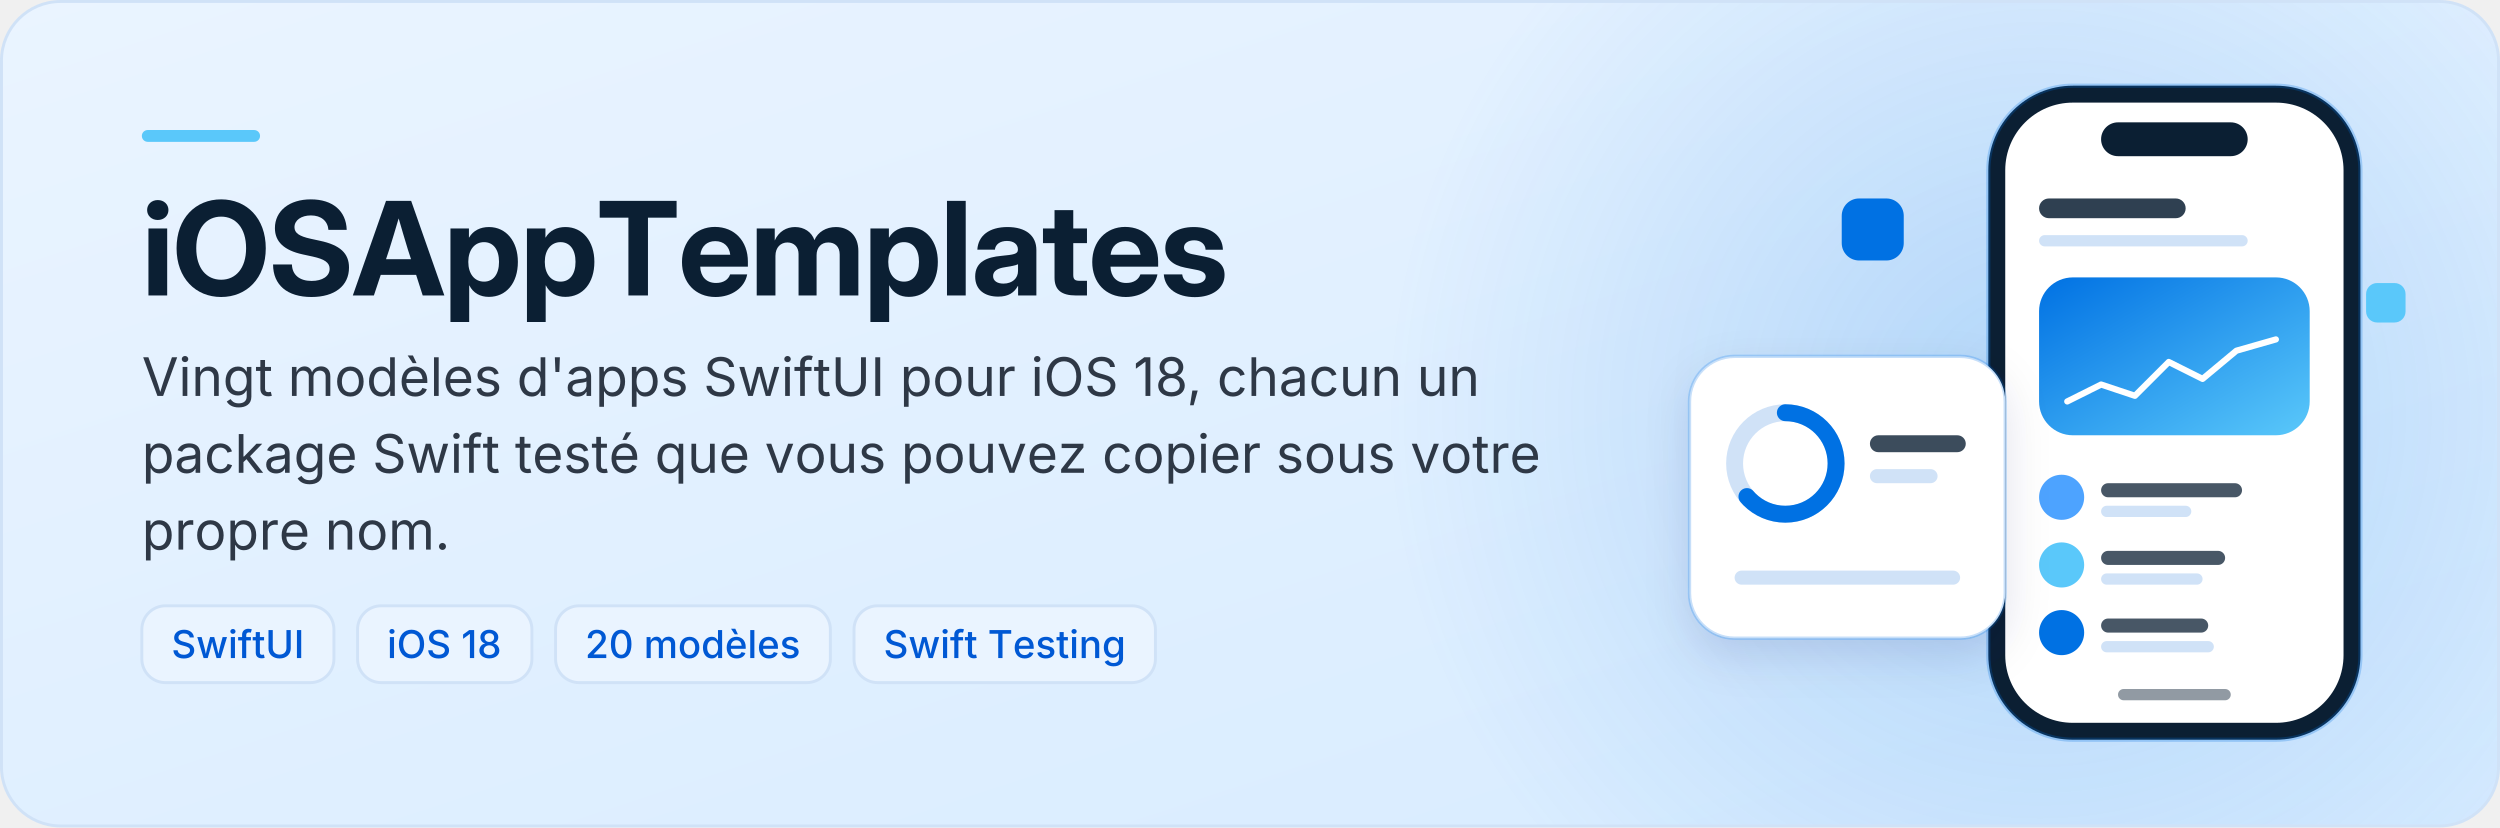
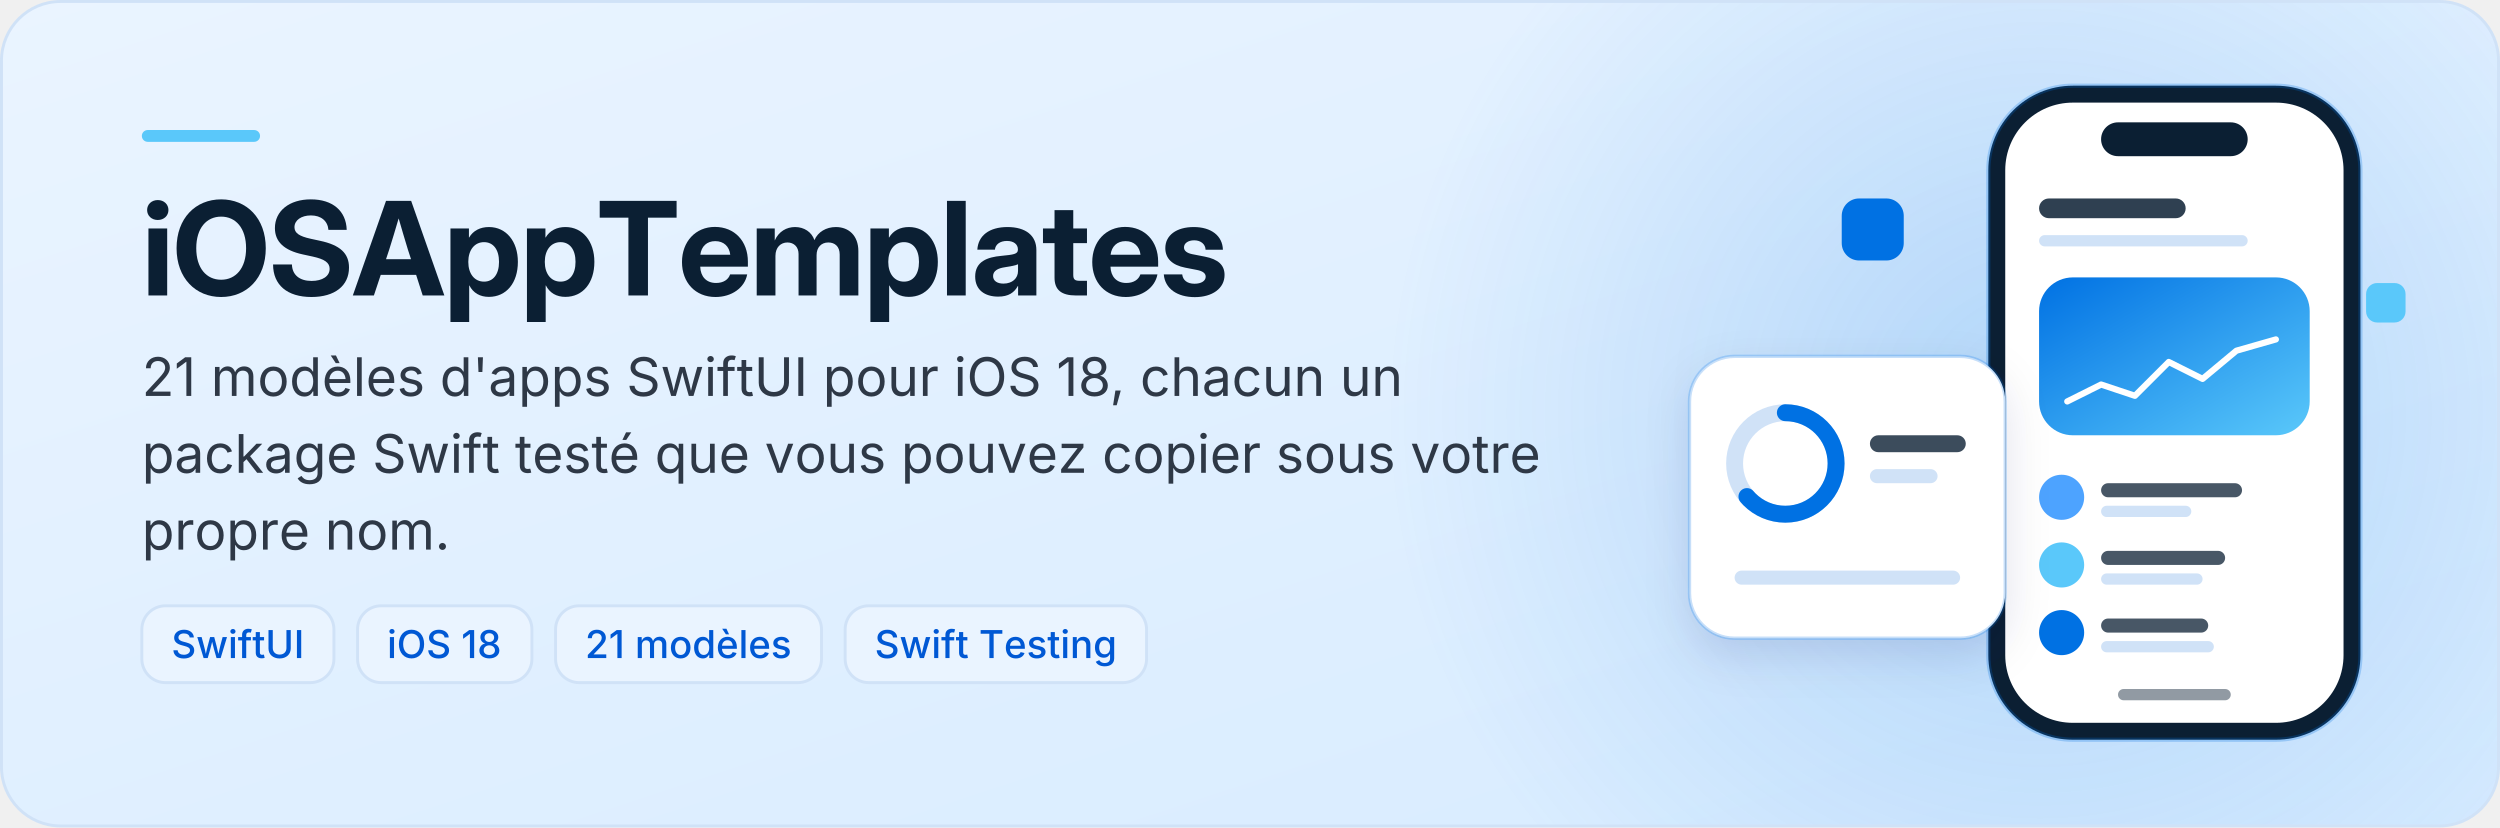
<svg xmlns="http://www.w3.org/2000/svg" width="846" height="280" viewBox="0 0 846 280" role="img" aria-labelledby="t">
  <style>.c{display:none}@media (max-width:500px){.w{display:none}.c{display:inline}}.m-float{animation:mFloat 6s ease-in-out infinite alternate}@keyframes mFloat{from{transform:translateY(0)}to{transform:translateY(-6px)}}.m-float-b{animation:mFloatB 7s ease-in-out infinite alternate}@keyframes mFloatB{from{transform:translateY(0)}to{transform:translateY(5px)}}.m-bob{animation:mBob 5s ease-in-out infinite alternate}@keyframes mBob{from{transform:translateY(0)}to{transform:translateY(-8px)}}.m-bar{transform-box:fill-box;transform-origin:center bottom;animation:mBar 4.2s ease-in-out infinite alternate}@keyframes mBar{from{transform:scaleY(.55)}to{transform:scaleY(1)}}.m-knob{animation:mKnob 6s ease-in-out infinite}@keyframes mKnob{0%,45%{transform:translateX(0)}55%,95%{transform:translateX(12px)}100%{transform:translateX(0)}}.m-slide{animation:mSlide 8s ease-in-out infinite alternate}@keyframes mSlide{from{transform:translateX(0)}to{transform:translateX(56px)}}.m-ring{stroke-dasharray:100;stroke-dashoffset:28;animation:mRing 7s ease-in-out infinite}@keyframes mRing{0%{stroke-dashoffset:100}45%,100%{stroke-dashoffset:28}}.m-caret{animation:mCaret 1.2s steps(1) infinite}@keyframes mCaret{50%{opacity:0}}.m-island{transform-box:fill-box;transform-origin:center;animation:mIsland 9s ease-in-out infinite}@keyframes mIsland{0%,20%{transform:scaleX(.42)}30%,70%{transform:scaleX(1)}80%,100%{transform:scaleX(.42)}}@media (prefers-reduced-motion: reduce){*{animation:none!important}}</style>
  <defs>
    <linearGradient id="bg" x1="0" y1="0" x2="1" y2="1">
      <stop offset="0" stop-color="#EAF4FF" />
      <stop offset="1" stop-color="#D6EBFF" />
    </linearGradient>
    <radialGradient id="glow">
      <stop offset="0" stop-color="#0071E3" stop-opacity="0.2" />
      <stop offset="1" stop-color="#0071E3" stop-opacity="0" />
    </radialGradient>
    <linearGradient id="mButton" x1="0" y1="0" x2="1" y2="1">
      <stop offset="0" stop-color="#0071E3" />
      <stop offset="1" stop-color="#5AC8FA" />
    </linearGradient>
    <filter id="mShadow" x="-20%" y="-20%" width="140%" height="150%">
      <feDropShadow dx="0" dy="6" stdDeviation="8" flood-color="#00285C" flood-opacity="0.12" />
    </filter>
    <clipPath id="frame">
      <rect x="0.5" y="0.5" width="845" height="279" rx="20" />
    </clipPath>
    <path id="bd689" d="M104 0L399 0L399-1056L104-1056ZM251-1189C348-1189 419-1256 419-1346C419-1436 348-1503 251-1503C154-1503 83-1436 83-1346C83-1256 154-1189 251-1189Z" />
    <path id="bd321" d="M765 24C1166 24 1468-270 1468-744C1468-1219 1166-1514 765-1514C364-1514 63-1219 63-744C63-272 364 24 765 24ZM765-248C535-248 373-428 373-744C373-1062 535-1242 765-1242C995-1242 1158-1062 1158-744C1158-428 995-248 765-248Z" />
    <path id="bd397" d="M675 24C1042 24 1266-153 1266-440C1266-664 1125-795 807-862L664-893C481-933 407-984 407-1076C407-1185 514-1261 666-1261C826-1261 931-1174 942-1033L1230-1033C1221-1333 1008-1514 665-1514C326-1514 99-1332 99-1061C99-848 242-711 537-647L694-613C883-572 961-516 961-420C961-304 848-229 677-229C486-229 371-325 367-489L70-489C70-165 293 24 675 24Z" />
    <path id="bd2" d="M9 0L341 0L449-325L1006-325L1110 0L1451 0L928-1490L532-1490ZM532-571L583-725C631-877 677-1029 731-1214C784-1029 830-877 876-725L926-571Z" />
    <path id="bd843" d="M104 418L399 418L399-158L402-158C463-39 570 22 709 22C985 22 1166-198 1166-529C1166-853 981-1078 711-1078C574-1078 463-1023 398-913L395-913L395-1056L104-1056ZM633-218C484-218 385-340 385-529C385-717 484-840 633-840C776-840 869-727 869-529C869-331 776-218 633-218Z" />
    <path id="bd411" d="M45-1226L497-1226L497 0L805 0L805-1226L1256-1226L1256-1490L45-1490Z" />
    <path id="bd614" d="M586 24C842 24 1046-122 1085-332L816-332C789-250 710-197 595-197C440-197 350-298 345-454L1096-454L1096-533C1096-855 887-1080 576-1080C273-1080 58-849 58-527C58-206 266 24 586 24ZM347-642C363-774 450-856 582-856C715-856 803-774 818-642Z" />
    <path id="bd766" d="M104 0L399 0L399-623C399-759 483-835 588-835C691-835 763-764 763-654L763 0L1047 0L1047-636C1047-754 1118-835 1232-835C1333-835 1411-773 1411-646L1411 0L1705 0L1705-700C1705-942 1554-1078 1351-1078C1198-1078 1068-1001 1013-872C969-1001 850-1078 708-1078C574-1078 451-1009 388-866L388-1056L104-1056Z" />
    <path id="bd736" d="M399-1490L104-1490L104 0L399 0Z" />
    <path id="bd507" d="M427 18C589 18 680-46 736-149L740-149L740 0L1028 0L1028-716C1028-942 862-1078 573-1078C283-1078 111-940 98-722L375-722C382-803 454-859 564-859C672-859 737-805 737-727L737-720C737-652 669-643 476-624C256-604 64-536 64-298C64-87 216 18 427 18ZM509-187C410-187 346-231 346-306C346-390 426-429 527-444C622-459 705-473 739-492L739-386C739-272 651-187 509-187Z" />
    <path id="bd889" d="M711-1056L495-1056L495-1344L200-1344L200-1056L18-1056L18-825L200-825L200-280C200-88 307 0 539 0L711 0L711-231L598-231C518-231 495-254 495-326L495-825L711-825Z" />
    <path id="bd871" d="M543 26C819 26 1011-112 1011-323C1011-478 913-570 700-612L500-651C419-668 372-703 372-757C372-820 433-869 534-869C638-869 710-806 712-721L985-721C979-941 799-1078 526-1078C251-1078 78-946 78-746C78-582 187-478 392-438L577-402C663-385 714-352 714-296C714-231 647-185 538-185C423-185 355-240 344-332L54-332C72-105 269 26 543 26Z" />
-     <path id="br456" d="M600 0L819 0L1361-1490L1159-1490L852-606C820-514 773-372 710-154C648-367 600-514 567-606L252-1490L52-1490Z" />
-     <path id="br689" d="M158 0L338 0L338-1118L158-1118ZM249-1301C318-1301 375-1354 375-1420C375-1486 318-1539 249-1539C181-1539 124-1486 124-1420C124-1354 181-1301 249-1301Z" />
-     <path id="br773" d="M338-670C338-861 459-970 620-970C776-970 872-867 872-695L872 0L1052 0L1052-710C1052-993 900-1132 674-1132C524-1132 404-1069 332-911L331-1118L158-1118L158 0L338 0Z" />
-     <path id="br658" d="M611 442C883 442 1098 318 1098 29L1098-1118L923-1118L923-939L906-939C868-999 796-1132 580-1132C301-1132 104-910 104-564C104-213 308-18 576-18C792-18 863-141 901-205L918-205L918 19C918 203 789 285 611 285C414 285 344 185 297 120L151 214C220 337 363 442 611 442ZM606-178C396-178 287-338 287-568C287-791 393-971 606-971C812-971 920-805 920-568C920-324 809-178 606-178Z" />
-     <path id="br889" d="M598-1118L368-1118L368-1384L188-1384L188-1118L20-1118L20-964L188-964L188-276C188-93 302 14 495 14C541 14 592 7 629-6L592-158C562-152 523-146 500-146C405-146 368-190 368-290L368-964L598-964Z" />
+     <path id="br1343" d="M154 0L1103 0L1103-167L416-167L416-179L742-526C1005-806 1078-933 1078-1094C1078-1327 889-1510 623-1510C358-1510 158-1331 158-1067L340-1067C340-1235 448-1345 618-1345C777-1345 898-1248 898-1092C898-955 814-853 649-674L154-137Z" />
+     <path id="br1342" d="M653-1490L420-1490L96-1251L96-1047L456-1314L466-1314L466 0L653 0Z" />
    <path id="br766" d="M158 0L338 0L338-704C338-882 457-974 588-974C714-974 807-891 807-767L807 0L987 0L987-730C987-871 1079-974 1230-974C1350-974 1456-910 1456-749L1456 0L1636 0L1636-754C1636-1013 1478-1138 1284-1138C1122-1138 985-1051 932-910C892-1048 794-1138 647-1138C515-1138 389-1064 334-913L333-1118L158-1118Z" />
    <path id="br790" d="M613 24C918 24 1124-207 1124-552C1124-902 918-1132 613-1132C309-1132 104-902 104-552C104-207 309 24 613 24ZM613-137C390-137 287-332 287-552C287-775 390-971 613-971C839-971 942-774 942-552C942-332 839-137 613-137Z" />
    <path id="br597" d="M577 24C790 24 865-111 902-173L922-173L922 0L1096 0L1096-1490L916-1490L916-939L902-939C865-998 796-1132 578-1132C299-1132 104-910 104-556C104-200 298 24 577 24ZM604-137C395-137 287-323 287-558C287-790 392-971 604-971C810-971 918-805 918-558C918-309 807-137 604-137Z" />
    <path id="br617" d="M628 24C857 24 1024-91 1076-260L902-308C860-194 761-136 629-136C431-136 295-264 286-498L1094-498L1094-573C1094-986 844-1132 607-1132C302-1132 104-893 104-550C104-206 304 24 628 24ZM287-650C298-821 415-972 607-972C791-972 894-840 911-650ZM532-1264L680-1264L540-1558L339-1558Z" />
    <path id="br736" d="M338-1490L158-1490L158 0L338 0Z" />
    <path id="br614" d="M628 24C857 24 1024-91 1076-260L902-308C860-194 761-136 629-136C431-136 295-264 286-498L1094-498L1094-573C1094-986 844-1132 607-1132C302-1132 104-893 104-550C104-206 304 24 628 24ZM287-650C298-821 415-972 607-972C791-972 894-840 911-650Z" />
    <path id="br871" d="M538 24C800 24 979-119 979-315C979-468 884-569 681-617L512-657C381-688 324-734 324-817C324-910 424-979 557-979C701-979 764-901 795-821L958-863C907-1020 786-1132 556-1132C318-1132 142-998 142-806C142-649 239-549 442-501L628-457C738-431 792-380 792-303C792-211 692-134 536-134C402-134 311-189 279-312L108-271C148-78 308 24 538 24Z" />
    <path id="br1484" d="M232-923L382-923L404-1490L210-1490Z" />
    <path id="br507" d="M471 26C660 26 765-73 803-152L815-152L815 0L992 0L992-737C992-1086 723-1132 573-1132C400-1132 208-1070 122-867L295-810C330-888 417-974 578-974C733-974 812-894 812-755L812-749C812-666 724-672 525-647C318-621 90-574 90-318C90-98 259 26 471 26ZM502-133C368-133 271-193 271-309C271-436 386-478 517-495C586-504 782-524 812-559L812-404C812-267 701-133 502-133Z" />
    <path id="br843" d="M158 418L338 418L338-173L352-173C389-111 464 24 677 24C956 24 1150-200 1150-556C1150-910 955-1132 676-1132C458-1132 389-998 352-939L332-939L332-1118L158-1118ZM650-137C447-137 336-309 336-558C336-805 444-971 650-971C862-971 967-790 967-558C967-323 859-137 650-137Z" />
    <path id="br397" d="M657 26C1001 26 1198-162 1198-406C1198-684 936-774 776-818L627-859C518-889 343-944 343-1100C343-1240 471-1342 664-1342C841-1342 975-1259 992-1114L1178-1114C1169-1339 964-1510 670-1510C382-1510 158-1343 158-1091C158-893 298-770 538-702L718-651C877-606 1013-553 1013-409C1013-250 859-144 657-144C482-144 326-221 311-390L116-390C133-140 334 26 657 26Z" />
    <path id="br984" d="M409 0L588 0L733-506C769-631 804-771 838-913C872-770 906-634 943-506L1088 0L1267 0L1606-1118L1415-1118L1279-630C1245-508 1208-367 1171-196C1136-369 1100-511 1068-630L936-1118L744-1118L610-630C576-506 540-363 504-193C467-371 429-513 397-630L261-1118L70-1118Z" />
+     <path id="br689" d="M158 0L338 0L338-1118L158-1118ZM249-1301C318-1301 375-1354 375-1420C375-1486 318-1539 249-1539C181-1539 124-1486 124-1420C124-1354 181-1301 249-1301Z" />
    <path id="br647" d="M678-1118L420-1118L420-1227C420-1335 468-1393 579-1393C629-1393 657-1382 676-1376L726-1530C699-1542 643-1560 558-1560C395-1560 240-1461 240-1267L240-1118L20-1118L20-964L240-964L240 0L420 0L420-964L678-964Z" />
+     <path id="br889" d="M598-1118L368-1118L368-1384L188-1384L188-1118L20-1118L20-964L188-964L188-276C188-93 302 14 495 14C541 14 592 7 629-6L592-158C562-152 523-146 500-146C405-146 368-190 368-290L368-964L598-964Z" />
    <path id="br424" d="M763 24C1114 24 1344-200 1344-507L1344-1490L1154-1490L1154-522C1154-308 1006-152 763-152C519-152 370-308 370-522L370-1490L180-1490L180-507C180-200 410 24 763 24Z" />
    <path id="br197" d="M370-1490L180-1490L180 0L370 0Z" />
    <path id="br915" d="M537 14C684 14 806-46 879-209L879 0L1053 0L1053-1118L872-1118L872-448C872-257 751-148 591-148C435-148 338-251 338-423L338-1118L158-1118L158-408C158-125 311 14 537 14Z" />
    <path id="br852" d="M158 0L338 0L338-700C338-851 456-960 617-960C665-960 714-952 725-950L725-1131C704-1132 660-1134 634-1134C501-1134 385-1059 344-946L332-946L332-1118L158-1118Z" />
    <path id="br321" d="M784 20C1166 20 1444-272 1444-744C1444-1217 1166-1510 784-1510C402-1510 122-1217 122-744C122-272 402 20 784 20ZM784-156C516-156 307-364 307-744C307-1126 516-1334 784-1334C1050-1334 1259-1127 1259-744C1259-363 1050-156 784-156Z" />
-     <path id="br1342" d="M653-1490L420-1490L96-1251L96-1047L456-1314L466-1314L466 0L653 0Z" />
    <path id="br1351" d="M633 20C933 20 1145-153 1145-396C1145-584 1016-744 854-774L854-782C995-819 1089-956 1089-1114C1089-1341 894-1510 633-1510C368-1510 176-1341 176-1114C176-956 268-819 413-782L413-774C246-744 122-584 122-396C122-153 330 20 633 20ZM633-145C432-145 309-248 309-406C309-571 445-689 633-689C817-689 955-571 955-406C955-248 830-145 633-145ZM633-848C472-848 360-949 360-1100C360-1249 468-1346 633-1346C795-1346 905-1249 905-1100C905-949 790-848 633-848Z" />
    <path id="br1501" d="M128 359L266 359L422-208L216-208Z" />
    <path id="br586" d="M613 24C832 24 1010-95 1070-294L898-343C865-222 763-137 613-137C390-137 287-332 287-552C287-775 390-971 613-971C760-971 860-889 893-774L1066-823C1005-1018 829-1132 613-1132C309-1132 104-902 104-552C104-207 309 24 613 24Z" />
    <path id="br670" d="M338-670C338-861 459-970 620-970C776-970 872-867 872-695L872 0L1053 0L1053-710C1053-993 900-1132 674-1132C528-1132 411-1073 338-924L338-1490L158-1490L158 0L338 0Z" />
+     <path id="br773" d="M338-670C338-861 459-970 620-970C776-970 872-867 872-695L872 0L1052 0L1052-710C1052-993 900-1132 674-1132C524-1132 404-1069 332-911L331-1118L158-1118L158 0L338 0Z" />
    <path id="br727" d="M158 0L338 0L338-412L456-523L865 0L1096 0L593-638L1061-1118L838-1118L360-625L338-625L338-1490L158-1490Z" />
+     <path id="br658" d="M611 442C883 442 1098 318 1098 29L1098-1118L923-1118L923-939L906-939C868-999 796-1132 580-1132C301-1132 104-910 104-564C104-213 308-18 576-18C792-18 863-141 901-205L918-205L918 19C918 203 789 285 611 285C414 285 344 185 297 120L151 214C220 337 363 442 611 442ZM606-178C396-178 287-338 287-568C287-791 393-971 606-971C812-971 920-805 920-568C920-324 809-178 606-178Z" />
    <path id="br618" d="M628 24C857 24 1024-91 1076-260L902-308C860-194 761-136 629-136C431-136 295-264 286-498L1094-498L1094-573C1094-986 844-1132 607-1132C302-1132 104-893 104-550C104-206 304 24 628 24ZM287-650C298-821 415-972 607-972C791-972 894-840 911-650ZM524-1264L671-1264L865-1558L664-1558Z" />
    <path id="br849" d="M1096 418L1096-1118L922-1118L922-939L902-939C865-998 796-1132 578-1132C299-1132 104-910 104-556C104-200 298 24 577 24C790 24 865-111 902-173L916-173L916 418ZM604-137C395-137 287-323 287-558C287-790 392-971 604-971C810-971 918-805 918-558C918-309 807-137 604-137Z" />
    <path id="br980" d="M481 0L670 0L1097-1118L900-1118L662-455C627-358 601-260 576-167C550-260 524-358 489-455L251-1118L54-1118Z" />
    <path id="br1022" d="M126 0L1005 0L1005-167L376-167L376-178L985-975L985-1118L146-1118L146-951L753-951L753-940L126-134Z" />
    <path id="br1502" d="M295 13C370 13 430-47 430-122C430-197 370-257 295-257C220-257 160-197 160-122C160-47 220 13 295 13Z" />
    <path id="bm397" d="M665 25C1015 25 1217-159 1217-412C1217-681 978-783 788-832L643-870C529-900 375-953 375-1094C375-1220 489-1312 670-1312C839-1312 960-1234 975-1098L1197-1098C1190-1335 981-1510 675-1510C375-1510 147-1339 147-1081C147-877 291-752 535-687L709-639C869-596 992-545 992-415C992-271 853-175 664-175C492-175 348-251 335-414L106-414C120-142 330 25 665 25Z" />
    <path id="bm984" d="M393 0L614 0L752-481C785-596 817-733 849-867C880-733 911-598 945-481L1083 0L1304 0L1641-1118L1407-1118L1284-655C1252-531 1217-390 1183-221C1149-391 1113-533 1082-655L960-1118L740-1118L617-655C584-530 548-387 514-219C480-393 443-535 412-655L289-1118L57-1118Z" />
    <path id="bm689" d="M148 0L368 0L368-1118L148-1118ZM259-1289C335-1289 398-1347 398-1419C398-1492 335-1550 259-1550C183-1550 120-1492 120-1419C120-1347 183-1289 259-1289Z" />
    <path id="bm647" d="M702-1118L452-1118L452-1216C452-1314 495-1368 600-1368C646-1368 677-1358 698-1352L749-1530C719-1541 653-1560 565-1560C388-1560 232-1455 232-1246L232-1118L20-1118L20-939L232-939L232 0L452 0L452-939L702-939Z" />
    <path id="bm889" d="M626-1118L403-1118L403-1384L183-1384L183-1118L20-1118L20-939L183-939L183-284C183-94 300 15 503 15C554 15 610 8 657-8L618-184C591-178 548-172 525-172C438-172 403-212 403-302L403-939L626-939Z" />
    <path id="bm424" d="M759 23C1115 23 1351-199 1351-512L1351-1490L1122-1490L1122-531C1122-330 983-184 759-184C534-184 393-330 393-531L393-1490L165-1490L165-512C165-199 400 23 759 23Z" />
    <path id="bm197" d="M393-1490L165-1490L165 0L393 0Z" />
    <path id="bm321" d="M786 20C1172 20 1457-268 1457-744C1457-1222 1172-1510 786-1510C399-1510 113-1222 113-744C113-268 399 20 786 20ZM786-188C530-188 339-384 339-744C339-1105 530-1302 786-1302C1040-1302 1231-1106 1231-744C1231-384 1040-188 786-188Z" />
    <path id="bm1342" d="M685-1490L421-1490L95-1254L95-1025L449-1283L459-1283L459 0L685 0Z" />
    <path id="bm1351" d="M644 20C955 20 1177-155 1177-397C1177-585 1043-743 876-773L876-781C1021-817 1121-953 1121-1113C1121-1340 917-1510 644-1510C368-1510 167-1341 167-1113C167-953 264-817 414-781L414-773C242-743 113-585 113-397C113-155 331 20 644 20ZM644-165C459-165 343-264 343-412C343-566 469-676 644-676C816-676 944-566 944-412C944-264 826-165 644-165ZM644-857C494-857 389-952 389-1092C389-1232 491-1323 644-1323C795-1323 899-1231 899-1092C899-952 791-857 644-857Z" />
    <path id="bm1343" d="M144 0L1128 0L1128-195L460-195L460-207L752-512C1029-792 1105-923 1105-1086C1105-1327 909-1510 626-1510C347-1510 142-1328 142-1056L361-1056C361-1216 463-1319 622-1319C773-1319 886-1227 886-1078C886-947 805-851 650-688L144-165Z" />
-     <path id="bm1341" d="M661 20C1009 20 1209-260 1209-744C1209-1227 1006-1510 661-1510C316-1510 113-1227 113-744C113-259 314 20 661 20ZM661-175C454-175 338-383 338-744C338-1106 454-1316 661-1316C867-1316 983-1107 983-744C983-383 867-175 661-175Z" />
    <path id="bm766" d="M148 0L368 0L368-695C368-858 474-944 597-944C715-944 801-865 801-746L801 0L1018 0L1018-716C1018-849 1102-944 1241-944C1355-944 1451-881 1451-732L1451 0L1671 0L1671-754C1671-1008 1515-1137 1317-1137C1158-1137 1020-1053 963-902C919-1050 823-1137 677-1137C544-1137 419-1064 362-909L357-1118L148-1118Z" />
    <path id="bm790" d="M618 23C933 23 1141-208 1141-553C1141-901 933-1132 618-1132C303-1132 96-901 96-553C96-208 303 23 618 23ZM618-163C416-163 320-341 320-553C320-768 416-946 618-946C822-946 918-767 918-553C918-341 822-163 618-163Z" />
    <path id="bm597" d="M564 22C766 22 847-104 886-175L904-175L904 0L1118 0L1118-1490L898-1490L898-936L886-936C848-1005 772-1132 564-1132C295-1132 96-920 96-556C96-195 292 22 564 22ZM612-165C421-165 321-336 321-558C321-778 418-945 612-945C801-945 902-790 902-558C902-325 799-165 612-165Z" />
    <path id="bm617" d="M630 23C869 23 1040-94 1093-268L886-317C847-213 755-159 632-159C449-159 325-276 317-492L1110-492L1110-570C1110-973 866-1132 611-1132C298-1132 96-895 96-551C96-204 300 23 630 23ZM318-656C330-817 436-950 612-950C781-950 876-832 892-656ZM525-1263L694-1263L554-1562L327-1562Z" />
    <path id="bm736" d="M368-1490L148-1490L148 0L368 0Z" />
    <path id="bm614" d="M630 23C869 23 1040-94 1093-268L886-317C847-213 755-159 632-159C449-159 325-276 317-492L1110-492L1110-570C1110-973 866-1132 611-1132C298-1132 96-895 96-551C96-204 300 23 630 23ZM318-656C330-817 436-950 612-950C781-950 876-832 892-656Z" />
    <path id="bm871" d="M549 23C822 23 1010-121 1010-325C1010-480 912-580 705-627L525-667C402-695 352-739 352-813C352-897 444-958 565-958C697-958 760-888 789-810L986-853C938-1019 805-1132 563-1132C310-1132 130-999 130-799C130-639 230-537 438-490L626-447C732-423 783-377 783-306C783-223 693-155 551-155C421-155 336-209 305-326L98-283C138-85 306 23 549 23Z" />
    <path id="bm411" d="M90-1294L555-1294L555 0L784 0L784-1294L1247-1294L1247-1490L90-1490Z" />
    <path id="bm773" d="M368-662C368-839 478-940 628-940C774-940 864-844 864-683L864 0L1084 0L1084-710C1084-986 932-1132 704-1132C546-1132 429-1061 359-903L358-1118L148-1118L148 0L368 0Z" />
    <path id="bm658" d="M616 442C902 442 1121 310 1121 16L1121-1118L906-1118L906-936L890-936C851-1006 772-1132 566-1132C297-1132 96-920 96-563C96-206 300-17 563-17C767-17 844-130 883-203L902-203L902 15C902 187 785 265 615 265C435 265 365 176 325 112L141 199C204 334 357 442 616 442ZM614-200C422-200 321-348 321-566C321-779 419-945 614-945C803-945 903-790 903-566C903-337 800-200 614-200Z" />
-     <path id="bm456" d="M590 0L869 0L1401-1490L1154-1490L872-661C835-548 789-395 731-183C672-391 625-548 587-661L297-1490L51-1490Z" />
    <path id="bm1484" d="M232-905L408-905L433-1490L207-1490Z" />
    <path id="bm507" d="M461 25C642 25 748-66 791-153L802-153L802 0L1015 0L1015-742C1015-1065 758-1132 578-1132C379-1132 191-1054 115-854L322-800C353-876 435-953 581-953C721-953 795-881 795-757L795-751C795-672 710-673 513-650C302-626 83-570 83-316C83-96 248 25 461 25ZM510-152C387-152 299-207 299-313C299-428 401-470 525-487C593-496 763-514 796-546L796-403C796-272 689-152 510-152Z" />
    <path id="bm843" d="M148 418L368 418L368-175L380-175C419-104 500 22 703 22C975 22 1170-195 1170-556C1170-920 971-1132 703-1132C494-1132 419-1005 380-936L362-936L362-1118L148-1118ZM654-165C468-165 364-325 364-558C364-790 465-945 654-945C848-945 945-778 945-558C945-336 845-165 654-165Z" />
    <path id="bm915" d="M529 14C683 14 803-55 873-217L874 0L1085 0L1085-1118L864-1118L864-456C864-279 753-178 604-178C458-178 368-274 368-435L368-1118L148-1118L148-408C148-132 301 14 529 14Z" />
    <path id="bm852" d="M148 0L368 0L368-679C368-826 480-930 634-930C680-930 733-922 749-918L749-1128C726-1131 684-1134 656-1134C525-1134 414-1060 373-938L361-938L361-1118L148-1118Z" />
    <path id="bm1501" d="M125 371L285 371L450-214L213-214Z" />
    <path id="bm586" d="M618 23C853 23 1035-104 1089-315L881-365C851-244 758-163 619-163C417-163 320-340 320-553C320-769 417-946 619-946C756-946 847-867 877-752L1086-802C1031-1009 850-1132 618-1132C303-1132 96-901 96-553C96-208 303 23 618 23Z" />
    <path id="bm670" d="M368-662C368-839 478-940 628-940C774-940 864-844 864-683L864 0L1085 0L1085-710C1085-986 932-1132 704-1132C551-1132 436-1065 366-917L366-1490L148-1490L148 0L368 0Z" />
    <path id="bm727" d="M148 0L368 0L368-394L475-501L852 0L1124 0L643-636L1093-1118L829-1118L388-646L368-646L368-1490L148-1490Z" />
    <path id="bm618" d="M630 23C869 23 1040-94 1093-268L886-317C847-213 755-159 632-159C449-159 325-276 317-492L1110-492L1110-570C1110-973 866-1132 611-1132C298-1132 96-895 96-551C96-204 300 23 630 23ZM318-656C330-817 436-950 612-950C781-950 876-832 892-656ZM518-1263L686-1263L884-1562L657-1562Z" />
    <path id="bm849" d="M1118 418L1118-1118L904-1118L904-936L886-936C848-1005 772-1132 564-1132C295-1132 96-920 96-556C96-195 292 22 564 22C766 22 847-104 886-175L898-175L898 418ZM612-165C421-165 321-336 321-558C321-778 418-945 612-945C801-945 902-790 902-558C902-325 799-165 612-165Z" />
    <path id="bm980" d="M468 0L708 0L1130-1118L894-1118L673-483C639-384 615-286 590-188C565-286 539-384 505-483L284-1118L46-1118Z" />
    <path id="bm1022" d="M124 0L1021 0L1021-192L422-192L422-202L1001-956L1001-1118L143-1118L143-926L726-926L726-916L124-150Z" />
    <path id="bm1502" d="M311 15C393 15 458-50 458-132C458-215 393-280 311-280C228-280 163-215 163-132C163-50 228 15 311 15Z" />
  </defs>
  <g clip-path="url(#frame)">
    <rect width="846" height="280" fill="url(#bg)" />
    <circle class="w" cx="690" cy="140" r="220" fill="url(#glow)" />
    <g class="w">
      <g transform="translate(566 29) scale(0.954)">
        <g class="m-float">
          <rect x="112" y="0" width="132" height="232" rx="30" fill="#0B1F33" stroke="rgba(0,113,227,0.25)" stroke-width="1.5" />
          <rect x="118" y="6" width="120" height="220" rx="24" fill="#FFFFFF" />
          <rect class="m-island" x="152" y="13" width="52" height="12" rx="6" fill="#0B1F33" />
          <g>
            <rect x="130" y="40" width="52" height="7" rx="3.5" fill="#0B1F33" opacity=".85" />
            <rect x="130" y="53" width="74" height="4" rx="2" fill="#D0E2F7" />
            <rect x="130" y="68" width="96" height="56" rx="12" fill="url(#mButton)" />
            <path d="M140 112 l12 -6 l12 4 l12 -12 l12 6 l12 -10 l14 -4" fill="none" stroke="#fff" stroke-width="2.2" stroke-linecap="round" stroke-linejoin="round" />
            <circle cx="138" cy="146" r="8" fill="#4DA3FF" />
            <rect x="152" y="141" width="50" height="5" rx="2.5" fill="#0B1F33" opacity=".75" />
            <rect x="152" y="149" width="32" height="4" rx="2" fill="#D0E2F7" />
            <circle cx="138" cy="170" r="8" fill="#5AC8FA" />
            <rect x="152" y="165" width="44" height="5" rx="2.5" fill="#0B1F33" opacity=".75" />
            <rect x="152" y="173" width="36" height="4" rx="2" fill="#D0E2F7" />
            <circle cx="138" cy="194" r="8" fill="#0071E3" />
            <rect x="152" y="189" width="38" height="5" rx="2.5" fill="#0B1F33" opacity=".75" />
            <rect x="152" y="197" width="40" height="4" rx="2" fill="#D0E2F7" />
            <rect x="158" y="214" width="40" height="4" rx="2" fill="#0B1F33" opacity=".45" />
          </g>
        </g>
        <g class="m-float-b">
          <rect x="6" y="96" width="112" height="100" rx="16" fill="#FFFFFF" stroke="rgba(0,113,227,0.22)" stroke-width="1.2" filter="url(#mShadow)" />
          <circle cx="40" cy="134" r="18" fill="none" stroke="#D0E2F7" stroke-width="6" />
          <circle class="m-ring" cx="40" cy="134" r="18" fill="none" stroke="#0071E3" stroke-width="6" stroke-linecap="round" pathLength="100" transform="rotate(-90 40 134)" />
          <rect x="70" y="124" width="34" height="6" rx="3" fill="#0B1F33" opacity=".8" />
          <rect x="70" y="136" width="24" height="5" rx="2.5" fill="#D0E2F7" />
          <rect x="22" y="172" width="80" height="5" rx="2.5" fill="#D0E2F7" />
        </g>
        <rect class="m-bob" style="animation-delay:-0s" x="60" y="40" width="22" height="22" rx="6.16" fill="#0071E3" />
        <rect class="m-bob" style="animation-delay:-1.6s" x="246" y="70" width="14" height="14" rx="3.92" fill="#5AC8FA" />
      </g>
      <rect x="48" y="44" width="40" height="4" rx="2" fill="#5AC8FA" />
      <g fill="#0B1F33" transform="translate(48 99.99) scale(0.021484)">
        <use href="#bd689" x="0" />
        <use href="#bd321" x="484" />
        <use href="#bd397" x="1997" />
        <use href="#bd2" x="3314" />
        <use href="#bd843" x="4757" />
        <use href="#bd843" x="5962" />
        <use href="#bd411" x="7167" />
        <use href="#bd614" x="8450" />
        <use href="#bd766" x="9581" />
        <use href="#bd843" x="11372" />
        <use href="#bd736" x="12578" />
        <use href="#bd507" x="13062" />
        <use href="#bd889" x="14176" />
        <use href="#bd614" x="14912" />
        <use href="#bd871" x="16043" />
      </g>
      <g fill="#2E3846" transform="translate(48 133.99) scale(0.008789)">
-         <use href="#br456" x="0" />
-         <use href="#br689" x="1413" />
-         <use href="#br773" x="1909" />
-         <use href="#br658" x="3119" />
-         <use href="#br889" x="4375" />
-         <use href="#br766" x="5621" />
-         <use href="#br790" x="7415" />
-         <use href="#br597" x="8643" />
-         <use href="#br617" x="9897" />
-         <use href="#br736" x="11091" />
-         <use href="#br614" x="11587" />
-         <use href="#br871" x="12781" />
-         <use href="#br597" x="14438" />
-         <use href="#br1484" x="15692" />
-         <use href="#br507" x="16306" />
-         <use href="#br843" x="17456" />
-         <use href="#br843" x="18710" />
-         <use href="#br871" x="19964" />
-         <use href="#br397" x="21621" />
-         <use href="#br984" x="22935" />
-         <use href="#br689" x="24611" />
-         <use href="#br647" x="25107" />
-         <use href="#br889" x="25865" />
-         <use href="#br424" x="26535" />
-         <use href="#br197" x="28059" />
-         <use href="#br843" x="29185" />
-         <use href="#br790" x="30439" />
-         <use href="#br915" x="31667" />
-         <use href="#br852" x="32878" />
-         <use href="#br689" x="34225" />
-         <use href="#br321" x="34721" />
-         <use href="#br397" x="36287" />
-         <use href="#br1342" x="38177" />
-         <use href="#br1351" x="39010" />
-         <use href="#br1501" x="40231" />
-         <use href="#br586" x="41397" />
-         <use href="#br670" x="42567" />
-         <use href="#br507" x="43778" />
-         <use href="#br586" x="44928" />
-         <use href="#br915" x="46098" />
-         <use href="#br773" x="47309" />
-         <use href="#br915" x="49095" />
-         <use href="#br773" x="50306" />
+         <use href="#br1343" x="0" />
+         <use href="#br1342" x="1249" />
+         <use href="#br766" x="2658" />
+         <use href="#br790" x="4452" />
+         <use href="#br597" x="5680" />
+         <use href="#br617" x="6934" />
+         <use href="#br736" x="8128" />
+         <use href="#br614" x="8624" />
+         <use href="#br871" x="9818" />
+         <use href="#br597" x="11475" />
+         <use href="#br1484" x="12729" />
+         <use href="#br507" x="13343" />
+         <use href="#br843" x="14493" />
+         <use href="#br843" x="15747" />
+         <use href="#br871" x="17001" />
+         <use href="#br397" x="18658" />
+         <use href="#br984" x="19972" />
+         <use href="#br689" x="21648" />
+         <use href="#br647" x="22144" />
+         <use href="#br889" x="22902" />
+         <use href="#br424" x="23572" />
+         <use href="#br197" x="25096" />
+         <use href="#br843" x="26222" />
+         <use href="#br790" x="27476" />
+         <use href="#br915" x="28704" />
+         <use href="#br852" x="29915" />
+         <use href="#br689" x="31262" />
+         <use href="#br321" x="31758" />
+         <use href="#br397" x="33324" />
+         <use href="#br1342" x="35214" />
+         <use href="#br1351" x="36047" />
+         <use href="#br1501" x="37268" />
+         <use href="#br586" x="38434" />
+         <use href="#br670" x="39604" />
+         <use href="#br507" x="40815" />
+         <use href="#br586" x="41965" />
+         <use href="#br915" x="43135" />
+         <use href="#br773" x="44346" />
+         <use href="#br915" x="46132" />
+         <use href="#br773" x="47343" />
      </g>
      <g fill="#2E3846" transform="translate(48 159.99) scale(0.008789)">
        <use href="#br843" x="0" />
        <use href="#br507" x="1254" />
        <use href="#br586" x="2404" />
        <use href="#br727" x="3574" />
        <use href="#br507" x="4698" />
        <use href="#br658" x="5848" />
        <use href="#br614" x="7104" />
        <use href="#br397" x="8874" />
        <use href="#br984" x="10188" />
        <use href="#br689" x="11864" />
        <use href="#br647" x="12360" />
        <use href="#br889" x="13118" />
        <use href="#br889" x="14364" />
        <use href="#br614" x="15034" />
        <use href="#br871" x="16228" />
        <use href="#br889" x="17309" />
        <use href="#br618" x="17979" />
        <use href="#br849" x="19749" />
        <use href="#br915" x="21003" />
        <use href="#br614" x="22214" />
        <use href="#br980" x="23984" />
        <use href="#br790" x="25135" />
        <use href="#br915" x="26363" />
        <use href="#br871" x="27574" />
        <use href="#br843" x="29231" />
        <use href="#br790" x="30485" />
        <use href="#br915" x="31713" />
        <use href="#br980" x="32924" />
        <use href="#br614" x="34075" />
        <use href="#br1022" x="35269" />
        <use href="#br586" x="36976" />
        <use href="#br790" x="38146" />
        <use href="#br843" x="39374" />
        <use href="#br689" x="40628" />
        <use href="#br614" x="41124" />
        <use href="#br852" x="42318" />
        <use href="#br871" x="43665" />
        <use href="#br790" x="44746" />
        <use href="#br915" x="45974" />
        <use href="#br871" x="47185" />
        <use href="#br980" x="48842" />
        <use href="#br790" x="49993" />
        <use href="#br889" x="51221" />
        <use href="#br852" x="51891" />
        <use href="#br614" x="52662" />
      </g>
      <g fill="#2E3846" transform="translate(48 185.99) scale(0.008789)">
        <use href="#br843" x="0" />
        <use href="#br852" x="1254" />
        <use href="#br790" x="2025" />
        <use href="#br843" x="3253" />
        <use href="#br852" x="4507" />
        <use href="#br614" x="5278" />
        <use href="#br773" x="7048" />
        <use href="#br790" x="8258" />
        <use href="#br766" x="9486" />
        <use href="#br1502" x="11280" />
      </g>
      <rect x="48" y="205" width="65" height="26" rx="8" fill="#EAF4FF" stroke="#D0E2F7" />
      <g fill="#0058D4" transform="translate(58 222.68) scale(0.006348)">
        <use href="#bm397" x="0" />
        <use href="#bm984" x="1323" />
        <use href="#bm689" x="3021" />
        <use href="#bm647" x="3537" />
        <use href="#bm889" x="4314" />
        <use href="#bm424" x="5011" />
        <use href="#bm197" x="6527" />
      </g>
      <rect x="121" y="205" width="59" height="26" rx="8" fill="#EAF4FF" stroke="#D0E2F7" />
      <g fill="#0058D4" transform="translate(131 222.68) scale(0.006348)">
        <use href="#bm689" x="0" />
        <use href="#bm321" x="516" />
        <use href="#bm397" x="2086" />
        <use href="#bm1342" x="3955" />
        <use href="#bm1351" x="4805" />
      </g>
-       <rect x="188" y="205" width="93" height="26" rx="8" fill="#EAF4FF" stroke="#D0E2F7" />
+       <rect x="188" y="205" width="90" height="26" rx="8" fill="#EAF4FF" stroke="#D0E2F7" />
      <g fill="#0058D4" transform="translate(198 222.68) scale(0.006348)">
        <use href="#bm1343" x="0" />
-         <use href="#bm1341" x="1262" />
-         <use href="#bm766" x="3130" />
-         <use href="#bm790" x="4949" />
-         <use href="#bm597" x="6186" />
-         <use href="#bm617" x="7452" />
-         <use href="#bm736" x="8655" />
-         <use href="#bm614" x="9171" />
-         <use href="#bm871" x="10374" />
-       </g>
-       <rect x="289" y="205" width="102" height="26" rx="8" fill="#EAF4FF" stroke="#D0E2F7" />
-       <g fill="#0058D4" transform="translate(299 222.68) scale(0.006348)">
+         <use href="#bm1342" x="1262" />
+         <use href="#bm766" x="2658" />
+         <use href="#bm790" x="4477" />
+         <use href="#bm597" x="5714" />
+         <use href="#bm617" x="6980" />
+         <use href="#bm736" x="8183" />
+         <use href="#bm614" x="8699" />
+         <use href="#bm871" x="9902" />
+       </g>
+       <rect x="286" y="205" width="102" height="26" rx="8" fill="#EAF4FF" stroke="#D0E2F7" />
+       <g fill="#0058D4" transform="translate(296 222.68) scale(0.006348)">
        <use href="#bm397" x="0" />
        <use href="#bm984" x="1323" />
        <use href="#bm689" x="3021" />
        <use href="#bm647" x="3537" />
        <use href="#bm889" x="4314" />
        <use href="#bm411" x="5557" />
        <use href="#bm614" x="6894" />
        <use href="#bm871" x="8097" />
        <use href="#bm889" x="9200" />
        <use href="#bm689" x="9897" />
        <use href="#bm773" x="10413" />
        <use href="#bm658" x="11645" />
      </g>
    </g>
    <circle class="c" cx="786" cy="140" r="260" fill="url(#glow)" />
    <g class="c">
      <rect x="48" y="33" width="40" height="4" rx="2" fill="#5AC8FA" />
      <g fill="#0B1F33" transform="translate(48 103.53) scale(0.03125)">
        <use href="#bd689" x="0" />
        <use href="#bd321" x="484" />
        <use href="#bd397" x="1996" />
        <use href="#bd2" x="3312" />
        <use href="#bd843" x="4754" />
        <use href="#bd843" x="5959" />
        <use href="#bd411" x="7164" />
        <use href="#bd614" x="8446" />
        <use href="#bd766" x="9576" />
        <use href="#bd843" x="11367" />
        <use href="#bd736" x="12572" />
        <use href="#bd507" x="13056" />
        <use href="#bd889" x="14169" />
        <use href="#bd614" x="14904" />
        <use href="#bd871" x="16035" />
      </g>
      <g fill="#2E3846" transform="translate(48 155.53) scale(0.017578)">
-         <use href="#bm456" x="0" />
-         <use href="#bm689" x="1452" />
-         <use href="#bm773" x="1968" />
-         <use href="#bm658" x="3200" />
-         <use href="#bm889" x="4469" />
-         <use href="#bm766" x="5712" />
-         <use href="#bm790" x="7531" />
-         <use href="#bm597" x="8768" />
-         <use href="#bm617" x="10034" />
-         <use href="#bm736" x="11237" />
-         <use href="#bm614" x="11753" />
-         <use href="#bm871" x="12956" />
-         <use href="#bm597" x="14605" />
-         <use href="#bm1484" x="15871" />
-         <use href="#bm507" x="16512" />
-         <use href="#bm843" x="17675" />
-         <use href="#bm843" x="18941" />
-         <use href="#bm871" x="20207" />
-         <use href="#bm397" x="21856" />
-         <use href="#bm984" x="23179" />
-         <use href="#bm689" x="24877" />
-         <use href="#bm647" x="25393" />
-         <use href="#bm889" x="26170" />
-         <use href="#bm424" x="26867" />
-         <use href="#bm197" x="28383" />
-         <use href="#bm843" x="29487" />
-         <use href="#bm790" x="30753" />
-         <use href="#bm915" x="31990" />
-         <use href="#bm852" x="33222" />
-         <use href="#bm689" x="34560" />
-         <use href="#bm321" x="35076" />
-         <use href="#bm397" x="36646" />
-         <use href="#bm1342" x="38515" />
-         <use href="#bm1351" x="39365" />
-         <use href="#bm1501" x="40609" />
+         <use href="#bm1343" x="0" />
+         <use href="#bm1342" x="1262" />
+         <use href="#bm766" x="2658" />
+         <use href="#bm790" x="4477" />
+         <use href="#bm597" x="5714" />
+         <use href="#bm617" x="6980" />
+         <use href="#bm736" x="8183" />
+         <use href="#bm614" x="8699" />
+         <use href="#bm871" x="9902" />
+         <use href="#bm597" x="11551" />
+         <use href="#bm1484" x="12817" />
+         <use href="#bm507" x="13458" />
+         <use href="#bm843" x="14621" />
+         <use href="#bm843" x="15887" />
+         <use href="#bm871" x="17153" />
+         <use href="#bm397" x="18802" />
+         <use href="#bm984" x="20125" />
+         <use href="#bm689" x="21823" />
+         <use href="#bm647" x="22339" />
+         <use href="#bm889" x="23116" />
+         <use href="#bm424" x="23813" />
+         <use href="#bm197" x="25329" />
+         <use href="#bm843" x="26433" />
+         <use href="#bm790" x="27699" />
+         <use href="#bm915" x="28936" />
+         <use href="#bm852" x="30168" />
+         <use href="#bm689" x="31506" />
+         <use href="#bm321" x="32022" />
+         <use href="#bm397" x="33592" />
+         <use href="#bm1342" x="35461" />
+         <use href="#bm1351" x="36311" />
+         <use href="#bm1501" x="37555" />
      </g>
      <g fill="#2E3846" transform="translate(48 201.53) scale(0.017578)">
        <use href="#bm586" x="0" />
        <use href="#bm670" x="1182" />
        <use href="#bm507" x="2414" />
        <use href="#bm586" x="3577" />
        <use href="#bm915" x="4759" />
        <use href="#bm773" x="5991" />
        <use href="#bm915" x="7769" />
        <use href="#bm773" x="9001" />
        <use href="#bm843" x="10779" />
        <use href="#bm507" x="12045" />
        <use href="#bm586" x="13208" />
        <use href="#bm727" x="14390" />
        <use href="#bm507" x="15535" />
        <use href="#bm658" x="16698" />
        <use href="#bm614" x="17967" />
        <use href="#bm397" x="19716" />
        <use href="#bm984" x="21039" />
        <use href="#bm689" x="22737" />
        <use href="#bm647" x="23253" />
        <use href="#bm889" x="24030" />
        <use href="#bm889" x="25273" />
        <use href="#bm614" x="25970" />
        <use href="#bm871" x="27173" />
        <use href="#bm889" x="28276" />
        <use href="#bm618" x="28973" />
        <use href="#bm849" x="30722" />
        <use href="#bm915" x="31988" />
        <use href="#bm614" x="33220" />
        <use href="#bm980" x="34969" />
        <use href="#bm790" x="36146" />
        <use href="#bm915" x="37383" />
        <use href="#bm871" x="38615" />
      </g>
      <g fill="#2E3846" transform="translate(48 247.53) scale(0.017578)">
        <use href="#bm843" x="0" />
        <use href="#bm790" x="1266" />
        <use href="#bm915" x="2503" />
        <use href="#bm980" x="3735" />
        <use href="#bm614" x="4912" />
        <use href="#bm1022" x="6115" />
        <use href="#bm586" x="7806" />
        <use href="#bm790" x="8988" />
        <use href="#bm843" x="10225" />
        <use href="#bm689" x="11491" />
        <use href="#bm614" x="12007" />
        <use href="#bm852" x="13210" />
        <use href="#bm871" x="14548" />
        <use href="#bm790" x="15651" />
        <use href="#bm915" x="16888" />
        <use href="#bm871" x="18120" />
        <use href="#bm980" x="19769" />
        <use href="#bm790" x="20946" />
        <use href="#bm889" x="22183" />
        <use href="#bm852" x="22880" />
        <use href="#bm614" x="23672" />
        <use href="#bm843" x="25421" />
        <use href="#bm852" x="26687" />
        <use href="#bm790" x="27479" />
        <use href="#bm843" x="28716" />
        <use href="#bm852" x="29982" />
        <use href="#bm614" x="30774" />
        <use href="#bm773" x="32523" />
        <use href="#bm790" x="33755" />
        <use href="#bm766" x="34992" />
        <use href="#bm1502" x="36811" />
      </g>
    </g>
  </g>
  <rect x="0.5" y="0.5" width="845" height="279" rx="20" fill="none" stroke="#D0E2F7" />
</svg>
